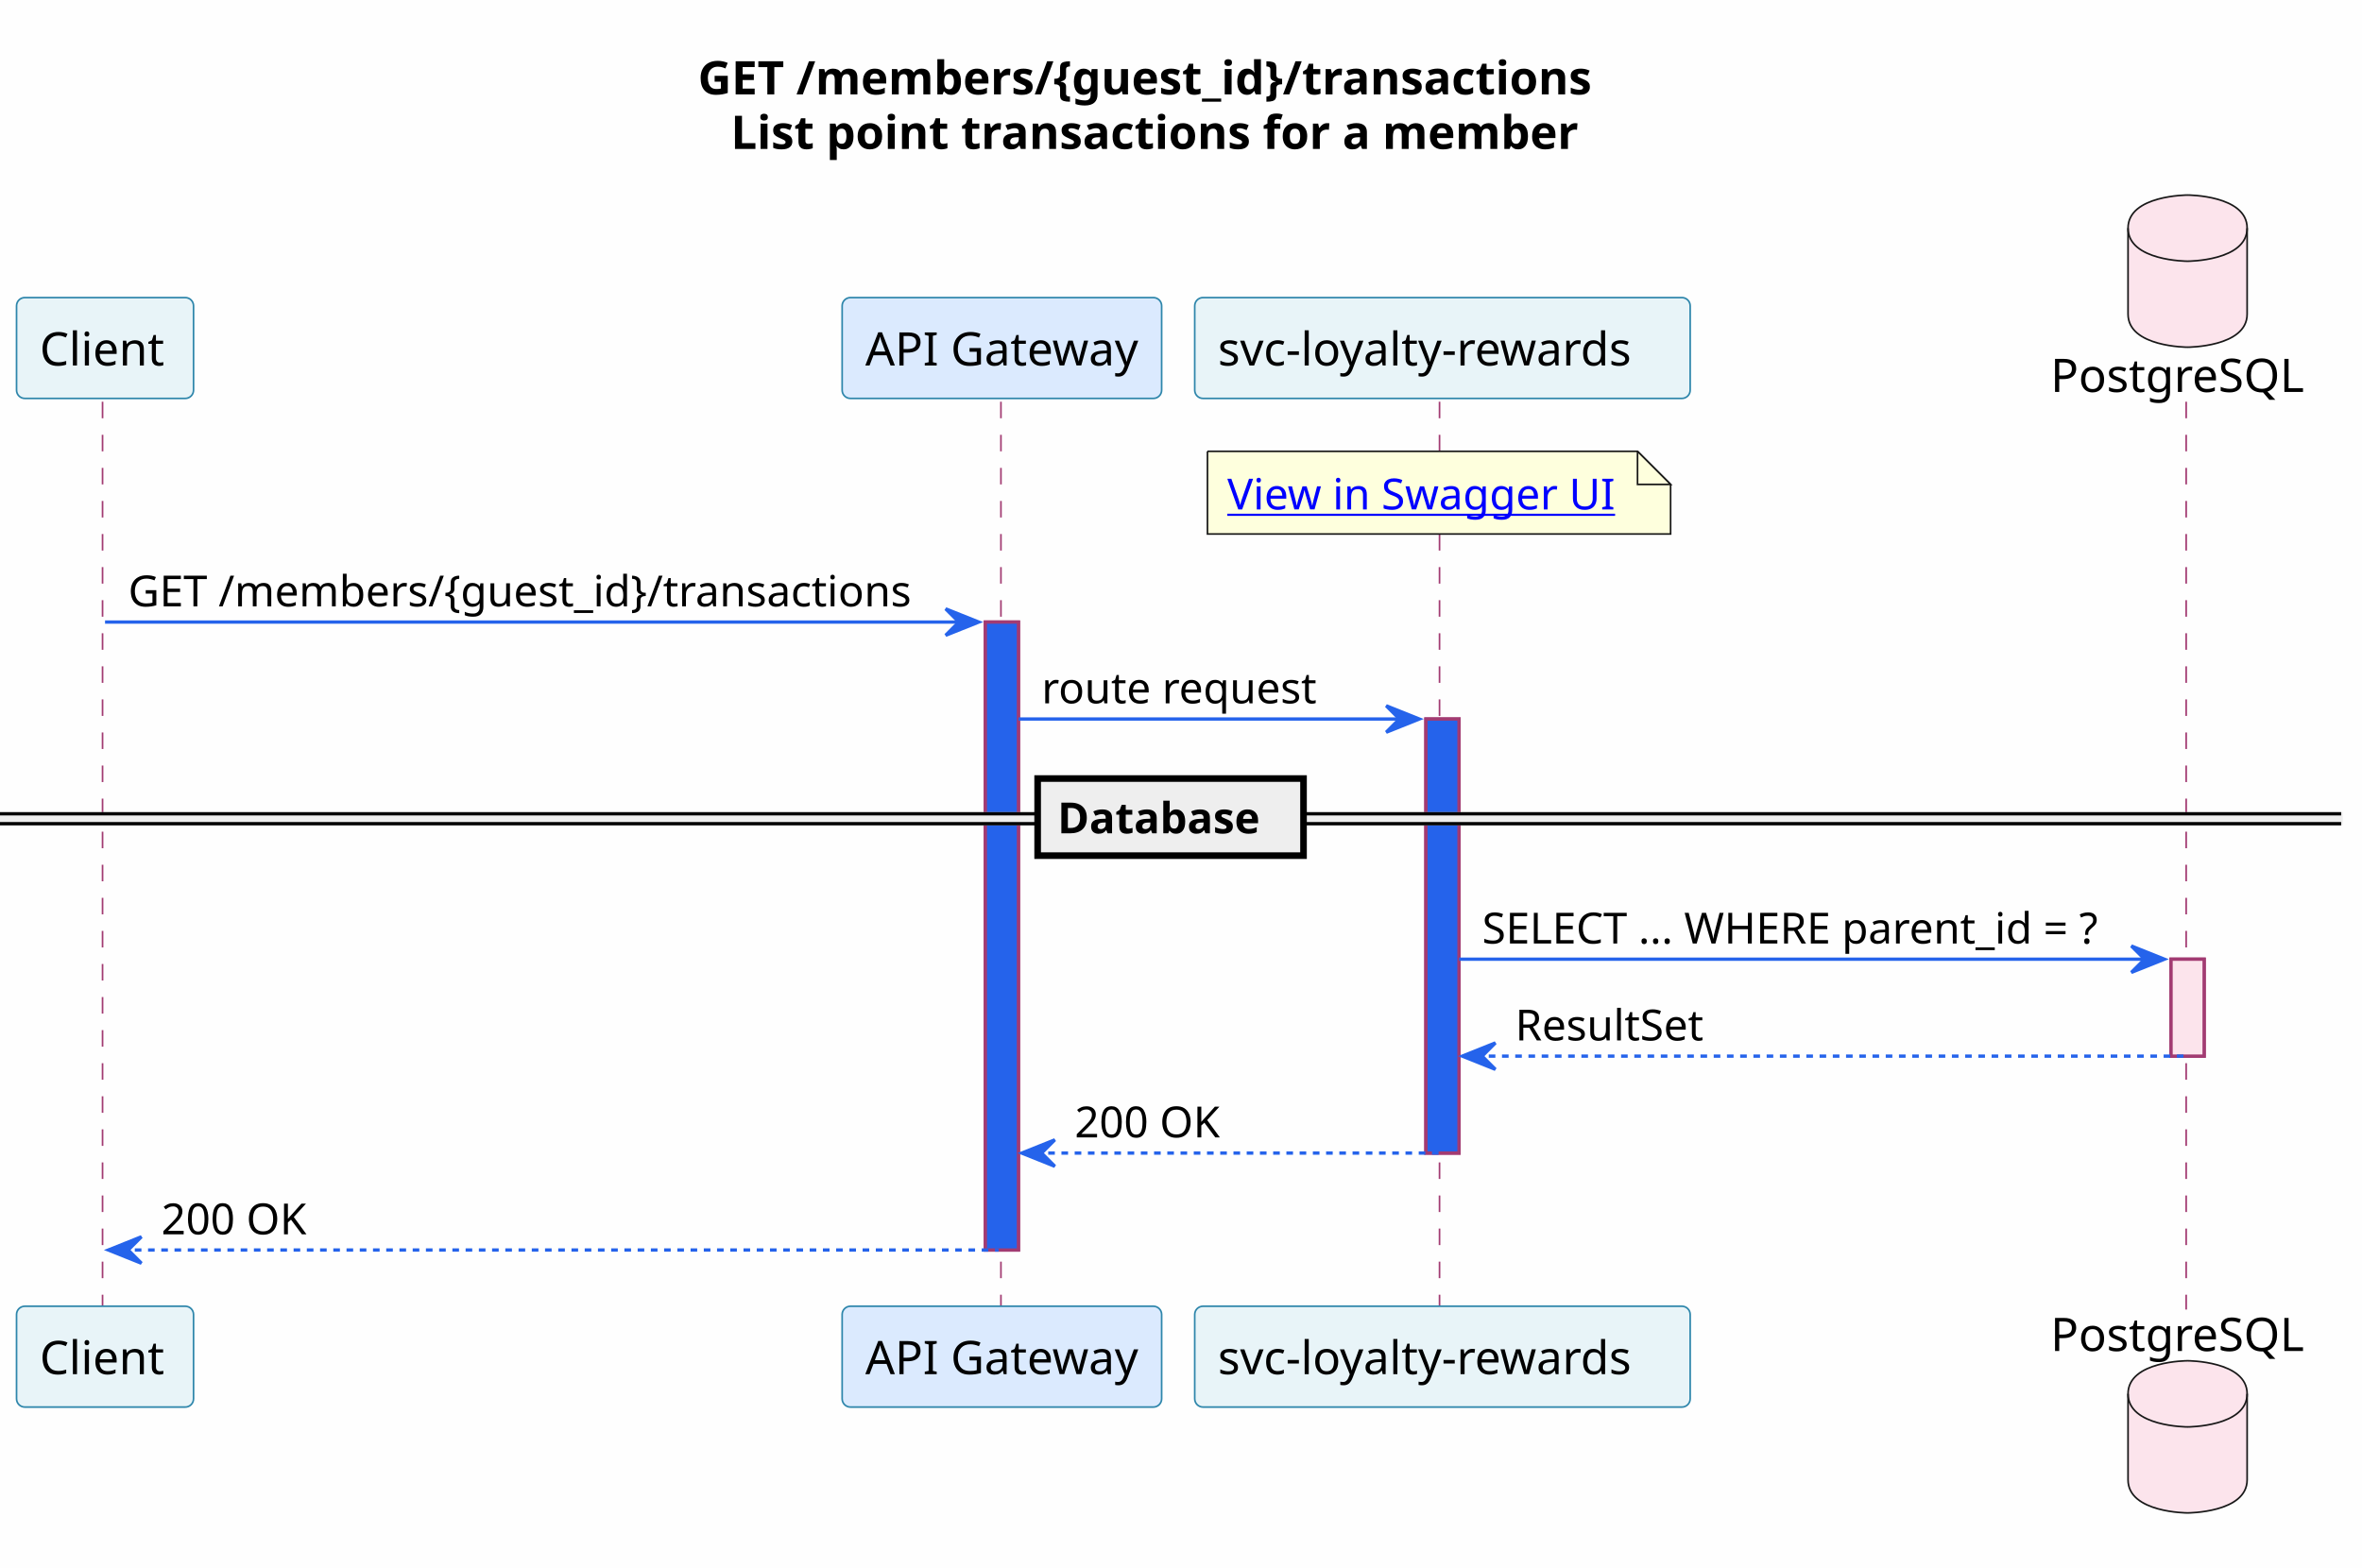
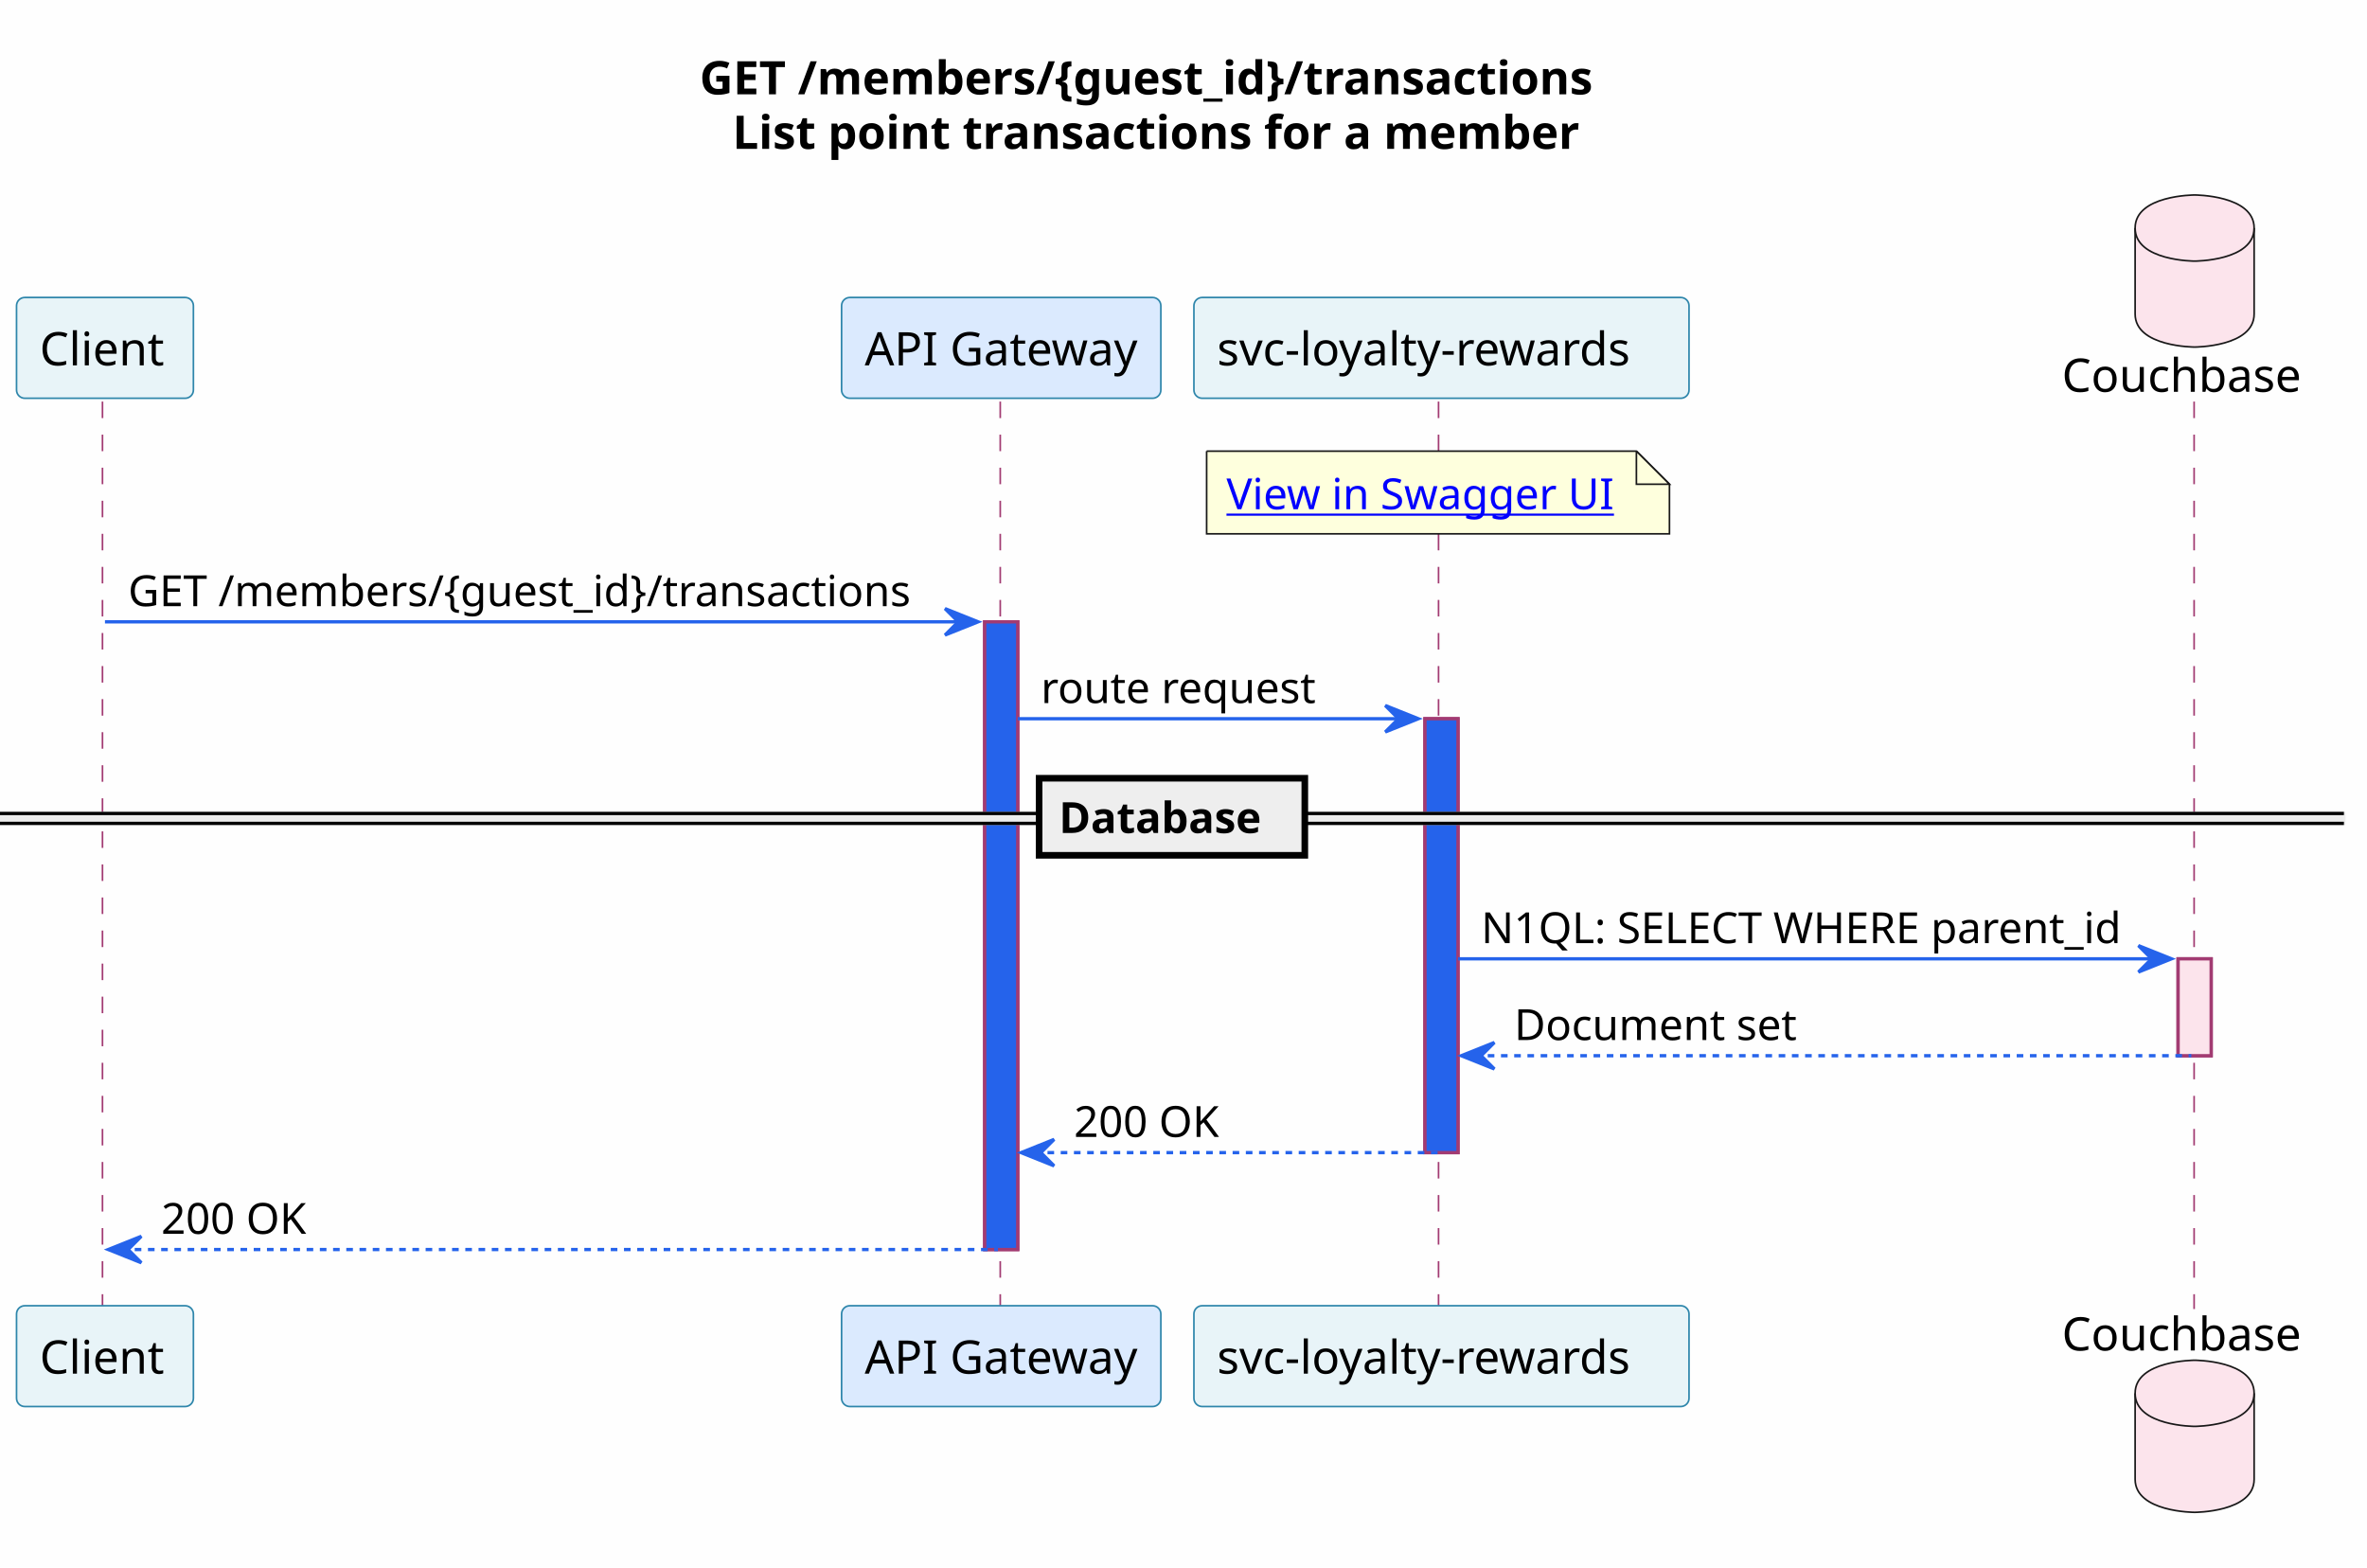
- <svg xmlns="http://www.w3.org/2000/svg" xmlns:xlink="http://www.w3.org/1999/xlink" contentStyleType="text/css" data-diagram-type="SEQUENCE" height="474px" preserveAspectRatio="none" style="width:714px;height:474px;background:#FEFEFE;" version="1.1" viewBox="0 0 714 474" width="714px" zoomAndPan="magnify">
+ <svg xmlns="http://www.w3.org/2000/svg" xmlns:xlink="http://www.w3.org/1999/xlink" contentStyleType="text/css" data-diagram-type="SEQUENCE" height="474px" preserveAspectRatio="none" style="width:716px;height:474px;background:#FEFEFE;" version="1.1" viewBox="0 0 716 474" width="716px" zoomAndPan="magnify">
  <defs />
  <g>
-     <rect fill="#FEFEFE" height="474" style="stroke:none;stroke-width:1;" width="714" x="0" y="0" />
-     <text fill="#000000" font-family="Segoe UI" font-size="14" font-weight="bold" lengthAdjust="spacing" textLength="284.751" x="210.976" y="28.535">GET /members/{guest_id}/transactions</text>
-     <text fill="#000000" font-family="Segoe UI" font-size="14" font-weight="bold" lengthAdjust="spacing" textLength="264.872" x="220.915" y="45.023">List point transactions for a member</text>
+     <rect fill="#FEFEFE" height="474" style="stroke:none;stroke-width:1;" width="716" x="0" y="0" />
+     <text fill="#000000" font-family="Segoe UI" font-size="14" font-weight="bold" lengthAdjust="spacing" textLength="284.751" x="211.633" y="28.535">GET /members/{guest_id}/transactions</text>
+     <text fill="#000000" font-family="Segoe UI" font-size="14" font-weight="bold" lengthAdjust="spacing" textLength="264.872" x="221.573" y="45.023">List point transactions for a member</text>
    <g>
      <rect fill="#2563EB" height="189.863" style="stroke:#A23B72;stroke-width:1;" width="10" x="297.86" y="188.086" />
    </g>
    <g>
      <rect fill="#2563EB" height="131.242" style="stroke:#A23B72;stroke-width:1;" width="10" x="431.034" y="217.397" />
    </g>
    <g>
-       <rect fill="#FCE4EC" height="29.311" style="stroke:#A23B72;stroke-width:1;" width="10" x="656.278" y="290.018" />
+       <rect fill="#FCE4EC" height="29.311" style="stroke:#A23B72;stroke-width:1;" width="10" x="658.861" y="290.018" />
    </g>
    <g>
      <rect fill="#000000" fill-opacity="0" height="274.484" width="8" x="27.752" y="121.465" />
      <line style="stroke:#A23B72;stroke-width:0.5;stroke-dasharray:5,5;" x1="31" x2="31" y1="121.465" y2="395.949" />
    </g>
    <g>
      <rect fill="#000000" fill-opacity="0" height="274.484" width="8" x="298.86" y="121.465" />
      <line style="stroke:#A23B72;stroke-width:0.5;stroke-dasharray:5,5;" x1="302.571" x2="302.571" y1="121.465" y2="395.949" />
    </g>
    <g>
      <rect fill="#000000" fill-opacity="0" height="274.484" width="8" x="432.034" y="121.465" />
      <line style="stroke:#A23B72;stroke-width:0.5;stroke-dasharray:5,5;" x1="435.149" x2="435.149" y1="121.465" y2="395.949" />
    </g>
    <g>
-       <rect fill="#000000" fill-opacity="0" height="274.484" width="8" x="657.278" y="121.465" />
-       <line style="stroke:#A23B72;stroke-width:0.5;stroke-dasharray:5,5;" x1="660.853" x2="660.853" y1="121.465" y2="395.949" />
+       <rect fill="#000000" fill-opacity="0" height="274.484" width="8" x="659.861" y="121.465" />
+       <line style="stroke:#A23B72;stroke-width:0.5;stroke-dasharray:5,5;" x1="663.705" x2="663.705" y1="121.465" y2="395.949" />
    </g>
    <g class="participant participant-head" data-participant="Client">
      <rect fill="#E8F4F8" height="30.488" rx="2.5" ry="2.5" style="stroke:#2E86AB;stroke-width:0.5;" width="53.505" x="5" y="89.977" />
      <text fill="#000000" font-family="Segoe UI" font-size="14" lengthAdjust="spacing" textLength="39.505" x="12" y="110.512">Client</text>
    </g>
    <g class="participant participant-tail" data-participant="Client">
      <rect fill="#E8F4F8" height="30.488" rx="2.5" ry="2.5" style="stroke:#2E86AB;stroke-width:0.5;" width="53.505" x="5" y="394.949" />
      <text fill="#000000" font-family="Segoe UI" font-size="14" lengthAdjust="spacing" textLength="39.505" x="12" y="415.484">Client</text>
    </g>
    <g class="participant participant-head" data-participant="GW">
      <rect fill="#DBEAFE" height="30.488" rx="2.5" ry="2.5" style="stroke:#2E86AB;stroke-width:0.5;" width="96.578" x="254.571" y="89.977" />
      <text fill="#000000" font-family="Segoe UI" font-size="14" lengthAdjust="spacing" textLength="82.578" x="261.571" y="110.512">API Gateway</text>
    </g>
    <g class="participant participant-tail" data-participant="GW">
      <rect fill="#DBEAFE" height="30.488" rx="2.5" ry="2.5" style="stroke:#2E86AB;stroke-width:0.5;" width="96.578" x="254.571" y="394.949" />
      <text fill="#000000" font-family="Segoe UI" font-size="14" lengthAdjust="spacing" textLength="82.578" x="261.571" y="415.484">API Gateway</text>
    </g>
    <g class="participant participant-head" data-participant="Svc">
      <a href="/microservices/svc-loyalty-rewards/" target="_top" title="/microservices/svc-loyalty-rewards/" xlink:actuate="onRequest" xlink:href="/microservices/svc-loyalty-rewards/" xlink:show="new" xlink:title="/microservices/svc-loyalty-rewards/" xlink:type="simple">
        <rect fill="#E8F4F8" height="30.488" rx="2.5" ry="2.5" style="stroke:#2E86AB;stroke-width:0.5;" width="149.769" x="361.149" y="89.977" />
        <text fill="#000000" font-family="Segoe UI" font-size="14" lengthAdjust="spacing" textLength="135.769" x="368.149" y="110.512">svc-loyalty-rewards</text>
      </a>
    </g>
    <g class="participant participant-tail" data-participant="Svc">
      <a href="/microservices/svc-loyalty-rewards/" target="_top" title="/microservices/svc-loyalty-rewards/" xlink:actuate="onRequest" xlink:href="/microservices/svc-loyalty-rewards/" xlink:show="new" xlink:title="/microservices/svc-loyalty-rewards/" xlink:type="simple">
        <rect fill="#E8F4F8" height="30.488" rx="2.5" ry="2.5" style="stroke:#2E86AB;stroke-width:0.5;" width="149.769" x="361.149" y="394.949" />
        <text fill="#000000" font-family="Segoe UI" font-size="14" lengthAdjust="spacing" textLength="135.769" x="368.149" y="415.484">svc-loyalty-rewards</text>
      </a>
    </g>
    <g class="participant participant-head" data-participant="DB">
-       <text fill="#000000" font-family="Segoe UI" font-size="14" lengthAdjust="spacing" textLength="76.85" x="619.853" y="118.512">PostgreSQL</text>
-       <path d="M643.278,68.977 C643.278,58.977 661.278,58.977 661.278,58.977 C661.278,58.977 679.278,58.977 679.278,68.977 L679.278,94.977 C679.278,104.977 661.278,104.977 661.278,104.977 C661.278,104.977 643.278,104.977 643.278,94.977 L643.278,68.977" fill="#FCE4EC" style="stroke:#181818;stroke-width:0.5;" />
-       <path d="M643.278,68.977 C643.278,78.977 661.278,78.977 661.278,78.977 C661.278,78.977 679.278,78.977 679.278,68.977" fill="none" style="stroke:#181818;stroke-width:0.5;" />
+       <text fill="#000000" font-family="Segoe UI" font-size="14" lengthAdjust="spacing" textLength="74.314" x="623.705" y="118.512">Couchbase</text>
+       <path d="M645.861,68.977 C645.861,58.977 663.861,58.977 663.861,58.977 C663.861,58.977 681.861,58.977 681.861,68.977 L681.861,94.977 C681.861,104.977 663.861,104.977 663.861,104.977 C663.861,104.977 645.861,104.977 645.861,94.977 L645.861,68.977" fill="#FCE4EC" style="stroke:#181818;stroke-width:0.5;" />
+       <path d="M645.861,68.977 C645.861,78.977 663.861,78.977 663.861,78.977 C663.861,78.977 681.861,78.977 681.861,68.977" fill="none" style="stroke:#181818;stroke-width:0.5;" />
    </g>
    <g class="participant participant-tail" data-participant="DB">
-       <text fill="#000000" font-family="Segoe UI" font-size="14" lengthAdjust="spacing" textLength="76.85" x="619.853" y="408.484">PostgreSQL</text>
-       <path d="M643.278,421.438 C643.278,411.438 661.278,411.438 661.278,411.438 C661.278,411.438 679.278,411.438 679.278,421.438 L679.278,447.438 C679.278,457.438 661.278,457.438 661.278,457.438 C661.278,457.438 643.278,457.438 643.278,447.438 L643.278,421.438" fill="#FCE4EC" style="stroke:#181818;stroke-width:0.5;" />
-       <path d="M643.278,421.438 C643.278,431.438 661.278,431.438 661.278,431.438 C661.278,431.438 679.278,431.438 679.278,421.438" fill="none" style="stroke:#181818;stroke-width:0.5;" />
+       <text fill="#000000" font-family="Segoe UI" font-size="14" lengthAdjust="spacing" textLength="74.314" x="623.705" y="408.484">Couchbase</text>
+       <path d="M645.861,421.438 C645.861,411.438 663.861,411.438 663.861,411.438 C663.861,411.438 681.861,411.438 681.861,421.438 L681.861,447.438 C681.861,457.438 663.861,457.438 663.861,457.438 C663.861,457.438 645.861,457.438 645.861,447.438 L645.861,421.438" fill="#FCE4EC" style="stroke:#181818;stroke-width:0.5;" />
+       <path d="M645.861,421.438 C645.861,431.438 663.861,431.438 663.861,431.438 C663.861,431.438 681.861,431.438 681.861,421.438" fill="none" style="stroke:#181818;stroke-width:0.5;" />
    </g>
    <g>
      <rect fill="#2563EB" height="189.863" style="stroke:#A23B72;stroke-width:1;" width="10" x="297.86" y="188.086" />
    </g>
    <g>
      <rect fill="#2563EB" height="131.242" style="stroke:#A23B72;stroke-width:1;" width="10" x="431.034" y="217.397" />
    </g>
    <g>
-       <rect fill="#FCE4EC" height="29.311" style="stroke:#A23B72;stroke-width:1;" width="10" x="656.278" y="290.018" />
+       <rect fill="#FCE4EC" height="29.311" style="stroke:#A23B72;stroke-width:1;" width="10" x="658.861" y="290.018" />
    </g>
    <path d="M365,136.465 L365,161.465 L505,161.465 L505,146.465 L495,136.465 L365,136.465" fill="#FEFFDD" style="stroke:#181818;stroke-width:0.5;" />
    <path d="M495,136.465 L495,146.465 L505,146.465 L495,136.465" fill="#FEFFDD" style="stroke:#181818;stroke-width:0.5;" />
    <a href="/services/api/svc-loyalty-rewards.html#/Transactions/getMemberTransactions" target="_top" title="/services/api/svc-loyalty-rewards.html#/Transactions/getMemberTransactions" xlink:actuate="onRequest" xlink:href="/services/api/svc-loyalty-rewards.html#/Transactions/getMemberTransactions" xlink:show="new" xlink:title="/services/api/svc-loyalty-rewards.html#/Transactions/getMemberTransactions" xlink:type="simple">
      <text fill="#0000FF" font-family="Segoe UI" font-size="13" lengthAdjust="spacing" text-decoration="underline" textLength="119.406" x="371" y="154.033">View in Swagger UI</text>
    </a>
    <g class="message" data-participant-1="Client" data-participant-2="GW">
      <polygon fill="#2563EB" points="285.86,184.086,295.86,188.086,285.86,192.086,289.86,188.086" style="stroke:#2563EB;stroke-width:1;" />
      <line style="stroke:#2563EB;stroke-width:1;" x1="31.752" x2="291.86" y1="188.086" y2="188.086" />
      <text fill="#000000" font-family="Segoe UI" font-size="13" lengthAdjust="spacing" textLength="247.108" x="38.752" y="183.344">GET /members/{guest_id}/transactions</text>
    </g>
    <g class="message" data-participant-1="GW" data-participant-2="Svc">
      <polygon fill="#2563EB" points="419.034,213.397,429.034,217.397,419.034,221.397,423.034,217.397" style="stroke:#2563EB;stroke-width:1;" />
      <line style="stroke:#2563EB;stroke-width:1;" x1="307.86" x2="425.034" y1="217.397" y2="217.397" />
      <text fill="#000000" font-family="Segoe UI" font-size="13" lengthAdjust="spacing" textLength="85.135" x="314.86" y="212.654">route request</text>
    </g>
-     <rect fill="#EEEEEE" height="3" style="stroke:#EEEEEE;stroke-width:1;" width="707.703" x="0" y="246.052" />
-     <line style="stroke:#000000;stroke-width:1;" x1="0" x2="707.703" y1="246.052" y2="246.052" />
-     <line style="stroke:#000000;stroke-width:1;" x1="0" x2="707.703" y1="249.052" y2="249.052" />
-     <rect fill="#EEEEEE" height="23.311" style="stroke:#000000;stroke-width:2;" width="80.371" x="313.666" y="235.397" />
-     <text fill="#000000" font-family="Segoe UI" font-size="13" font-weight="bold" lengthAdjust="spacing" textLength="62.086" x="319.666" y="251.965">Database</text>
+     <rect fill="#EEEEEE" height="3" style="stroke:#EEEEEE;stroke-width:1;" width="709.018" x="0" y="246.052" />
+     <line style="stroke:#000000;stroke-width:1;" x1="0" x2="709.018" y1="246.052" y2="246.052" />
+     <line style="stroke:#000000;stroke-width:1;" x1="0" x2="709.018" y1="249.052" y2="249.052" />
+     <rect fill="#EEEEEE" height="23.311" style="stroke:#000000;stroke-width:2;" width="80.371" x="314.324" y="235.397" />
+     <text fill="#000000" font-family="Segoe UI" font-size="13" font-weight="bold" lengthAdjust="spacing" textLength="62.086" x="320.324" y="251.965">Database</text>
    <g class="message" data-participant-1="Svc" data-participant-2="DB">
-       <polygon fill="#2563EB" points="644.278,286.018,654.278,290.018,644.278,294.018,648.278,290.018" style="stroke:#2563EB;stroke-width:1;" />
-       <line style="stroke:#2563EB;stroke-width:1;" x1="441.034" x2="650.278" y1="290.018" y2="290.018" />
-       <text fill="#000000" font-family="Segoe UI" font-size="13" lengthAdjust="spacing" textLength="196.244" x="448.034" y="285.275">SELECT ... WHERE parent_id = ?</text>
+       <polygon fill="#2563EB" points="646.861,286.018,656.861,290.018,646.861,294.018,650.861,290.018" style="stroke:#2563EB;stroke-width:1;" />
+       <line style="stroke:#2563EB;stroke-width:1;" x1="441.034" x2="652.861" y1="290.018" y2="290.018" />
+       <text fill="#000000" font-family="Segoe UI" font-size="13" lengthAdjust="spacing" textLength="198.828" x="448.034" y="285.275">N1QL: SELECT WHERE parent_id</text>
    </g>
    <g class="message" data-participant-1="DB" data-participant-2="Svc">
      <polygon fill="#2563EB" points="452.034,315.328,442.034,319.328,452.034,323.328,448.034,319.328" style="stroke:#2563EB;stroke-width:1;" />
-       <line style="stroke:#2563EB;stroke-width:1;stroke-dasharray:2,2;" x1="446.034" x2="660.278" y1="319.328" y2="319.328" />
-       <text fill="#000000" font-family="Segoe UI" font-size="13" lengthAdjust="spacing" textLength="57.884" x="458.034" y="314.586">ResultSet</text>
+       <line style="stroke:#2563EB;stroke-width:1;stroke-dasharray:2,2;" x1="446.034" x2="662.861" y1="319.328" y2="319.328" />
+       <text fill="#000000" font-family="Segoe UI" font-size="13" lengthAdjust="spacing" textLength="87.604" x="458.034" y="314.586">Document set</text>
    </g>
    <g class="message" data-participant-1="Svc" data-participant-2="GW">
      <polygon fill="#2563EB" points="318.86,344.639,308.86,348.639,318.86,352.639,314.86,348.639" style="stroke:#2563EB;stroke-width:1;" />
      <line style="stroke:#2563EB;stroke-width:1;stroke-dasharray:2,2;" x1="312.86" x2="435.034" y1="348.639" y2="348.639" />
      <text fill="#000000" font-family="Segoe UI" font-size="13" lengthAdjust="spacing" textLength="47.36" x="324.86" y="343.897">200 OK</text>
    </g>
    <g class="message" data-participant-1="GW" data-participant-2="Client">
      <polygon fill="#2563EB" points="42.752,373.949,32.752,377.949,42.752,381.949,38.752,377.949" style="stroke:#2563EB;stroke-width:1;" />
      <line style="stroke:#2563EB;stroke-width:1;stroke-dasharray:2,2;" x1="36.752" x2="301.86" y1="377.949" y2="377.949" />
      <text fill="#000000" font-family="Segoe UI" font-size="13" lengthAdjust="spacing" textLength="47.36" x="48.752" y="373.207">200 OK</text>
    </g>
  </g>
</svg>
